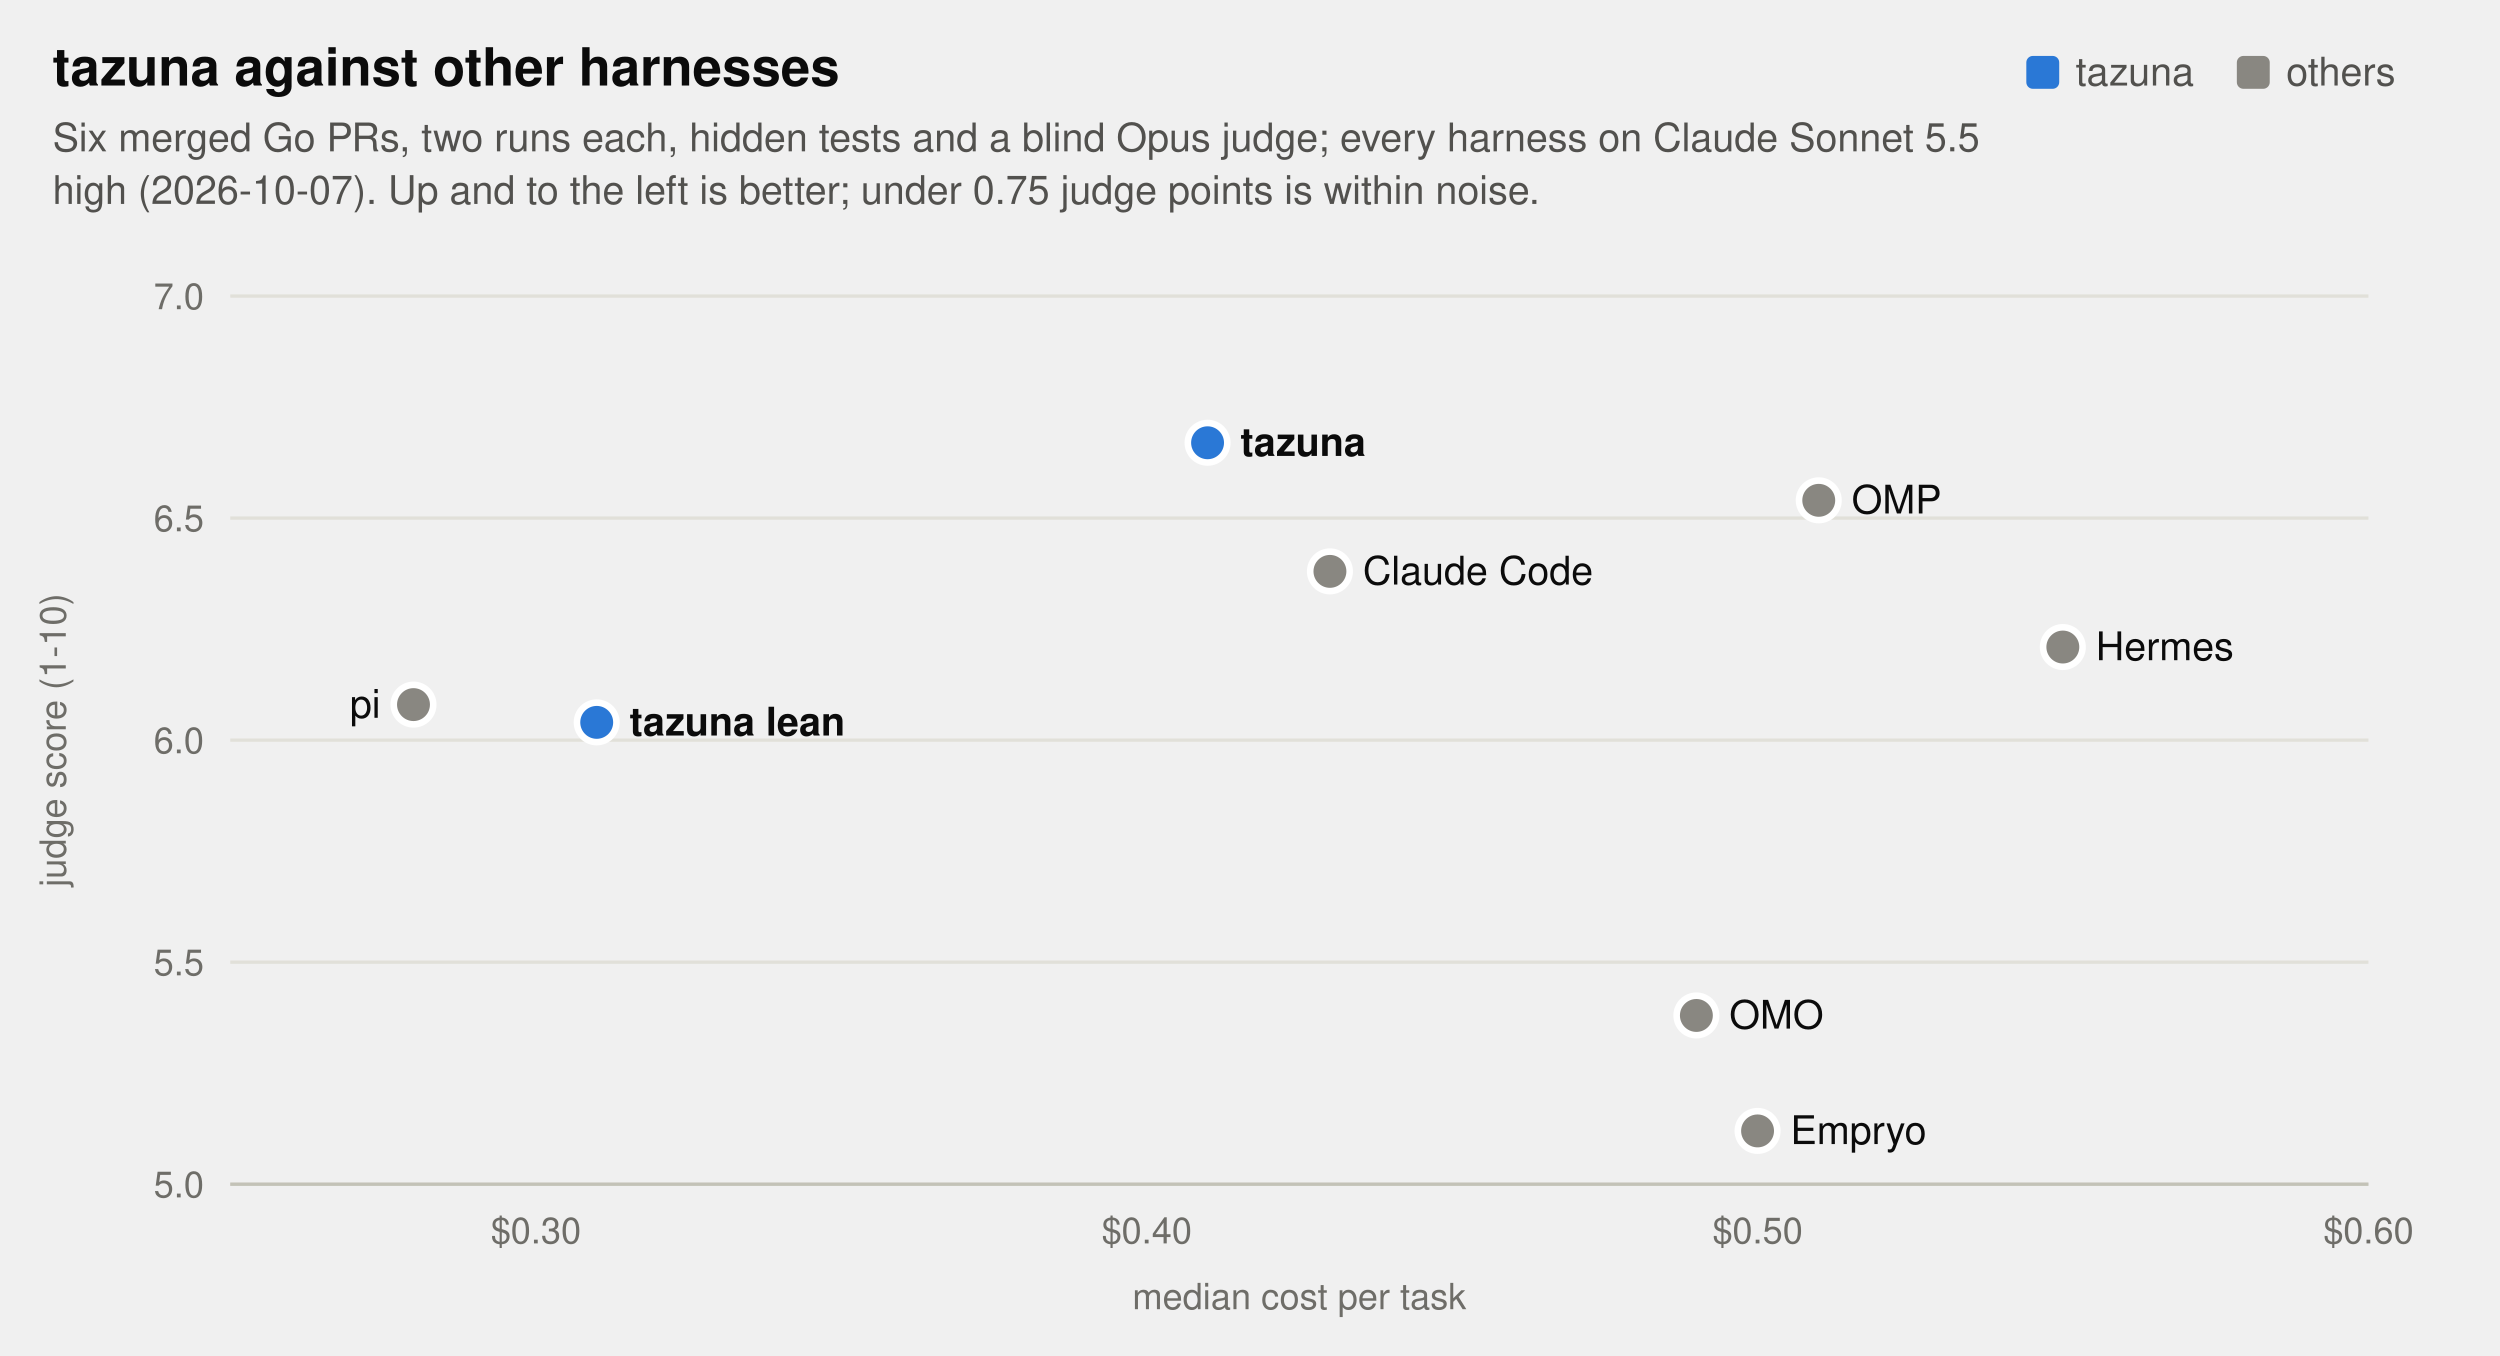
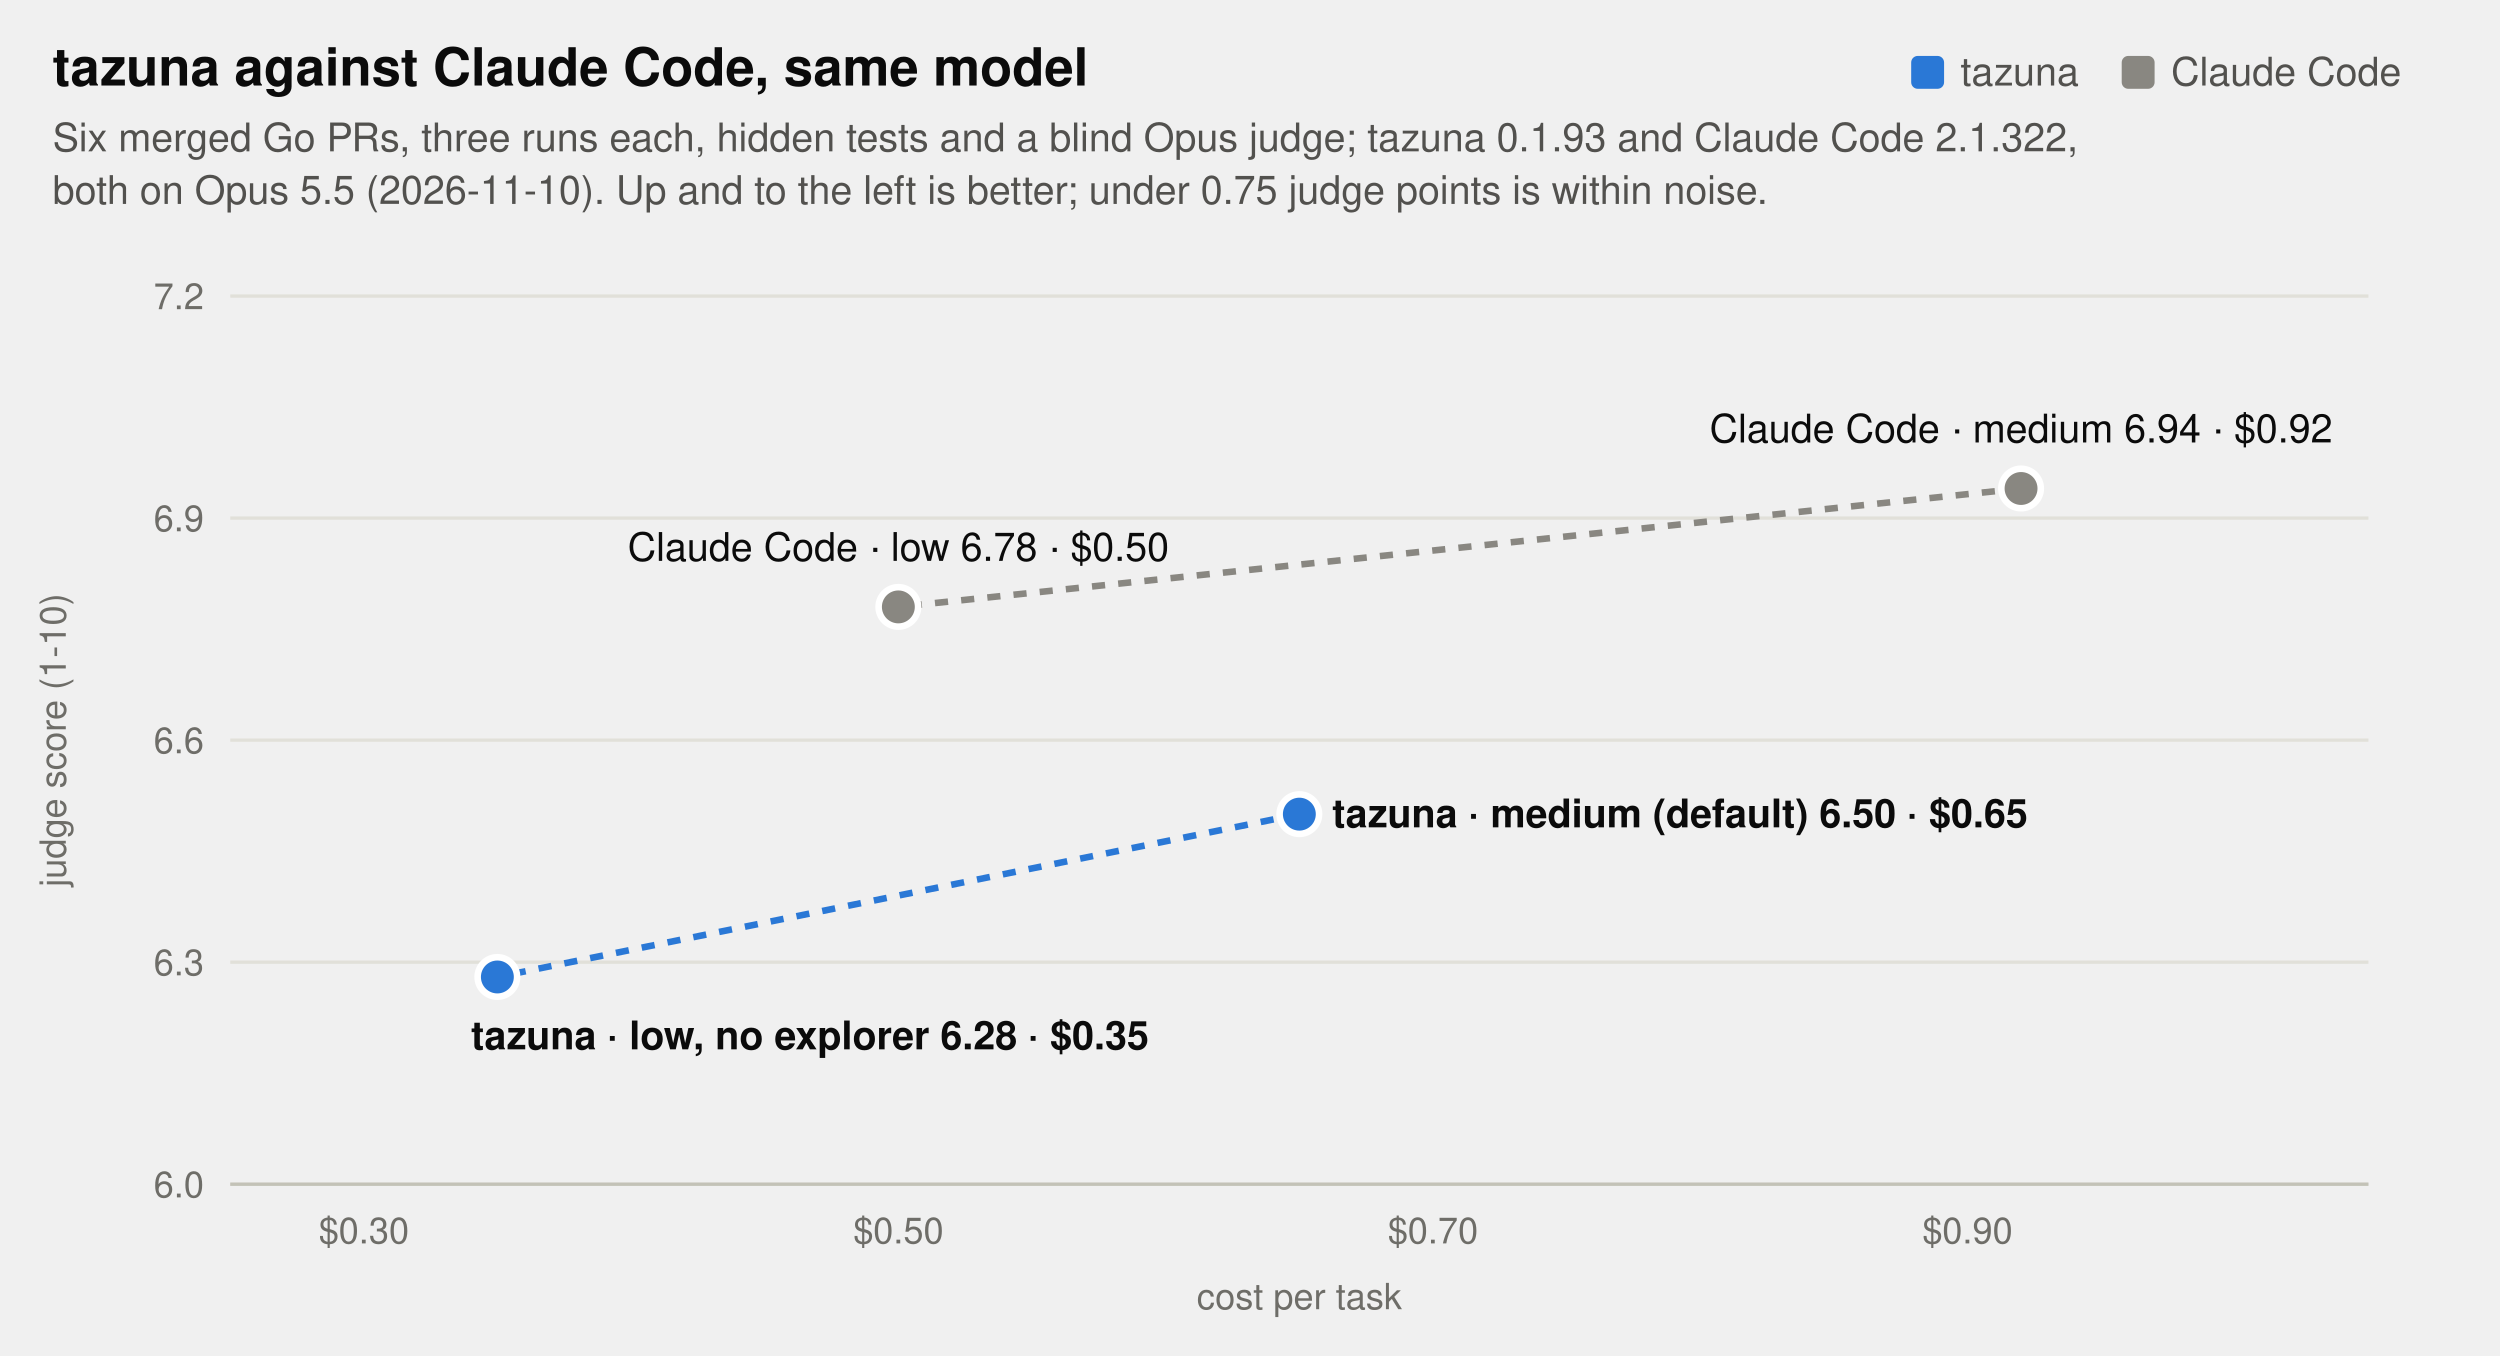
<svg xmlns="http://www.w3.org/2000/svg" viewBox="0 0 760 412" width="760" height="412" font-family="system-ui,-apple-system,'Segoe UI',Helvetica,Arial,sans-serif" role="img" aria-label="harnesses">
-   <text x="16.0" y="26.0" font-size="16" font-weight="600" text-anchor="start" fill="#0b0b0b">tazuna against other harnesses</text>
-   <text x="16.0" y="46.0" font-size="12" font-weight="400" text-anchor="start" fill="#52514e">Six merged Go PRs, two runs each, hidden tests and a blind Opus judge; every harness on Claude Sonnet 5.5</text>
-   <text x="16.0" y="62.0" font-size="12" font-weight="400" text-anchor="start" fill="#52514e">high (2026-10-07). Up and to the left is better; under 0.75 judge points is within noise.</text>
-   <rect x="680" y="17" width="10" height="10" rx="2" fill="#898781" />
-   <text x="695.0" y="26.0" font-size="12" font-weight="400" text-anchor="start" fill="#52514e">others</text>
-   <rect x="616" y="17" width="10" height="10" rx="2" fill="#2a78d6" />
-   <text x="631.0" y="26.0" font-size="12" font-weight="400" text-anchor="start" fill="#52514e">tazuna</text>
+   <text x="16.0" y="26.0" font-size="16" font-weight="600" text-anchor="start" fill="#0b0b0b">tazuna against Claude Code, same model</text>
+   <text x="16.0" y="46.0" font-size="12" font-weight="400" text-anchor="start" fill="#52514e">Six merged Go PRs, three runs each, hidden tests and a blind Opus judge; tazuna 0.1.93 and Claude Code 2.1.322,</text>
+   <text x="16.0" y="62.0" font-size="12" font-weight="400" text-anchor="start" fill="#52514e">both on Opus 5.5 (2026-11-10). Up and to the left is better; under 0.75 judge points is within noise.</text>
+   <rect x="645" y="17" width="10" height="10" rx="2" fill="#898781" />
+   <text x="660.0" y="26.0" font-size="12" font-weight="400" text-anchor="start" fill="#52514e">Claude Code</text>
+   <rect x="581" y="17" width="10" height="10" rx="2" fill="#2a78d6" />
+   <text x="596.0" y="26.0" font-size="12" font-weight="400" text-anchor="start" fill="#52514e">tazuna</text>
  <line x1="70" x2="720" y1="360.0" y2="360.0" stroke="#e1e0d9" stroke-width="1" />
-   <text x="62.0" y="364.0" font-size="11" font-weight="400" text-anchor="end" fill="#6e6d68">5.0</text>
+   <text x="62.0" y="364.0" font-size="11" font-weight="400" text-anchor="end" fill="#6e6d68">6.0</text>
  <line x1="70" x2="720" y1="292.5" y2="292.5" stroke="#e1e0d9" stroke-width="1" />
-   <text x="62.0" y="296.5" font-size="11" font-weight="400" text-anchor="end" fill="#6e6d68">5.5</text>
+   <text x="62.0" y="296.5" font-size="11" font-weight="400" text-anchor="end" fill="#6e6d68">6.3</text>
  <line x1="70" x2="720" y1="225.0" y2="225.0" stroke="#e1e0d9" stroke-width="1" />
-   <text x="62.0" y="229.0" font-size="11" font-weight="400" text-anchor="end" fill="#6e6d68">6.0</text>
+   <text x="62.0" y="229.0" font-size="11" font-weight="400" text-anchor="end" fill="#6e6d68">6.6</text>
  <line x1="70" x2="720" y1="157.5" y2="157.5" stroke="#e1e0d9" stroke-width="1" />
-   <text x="62.0" y="161.5" font-size="11" font-weight="400" text-anchor="end" fill="#6e6d68">6.5</text>
+   <text x="62.0" y="161.5" font-size="11" font-weight="400" text-anchor="end" fill="#6e6d68">6.9</text>
  <line x1="70" x2="720" y1="90.0" y2="90.0" stroke="#e1e0d9" stroke-width="1" />
-   <text x="62.0" y="94.0" font-size="11" font-weight="400" text-anchor="end" fill="#6e6d68">7.0</text>
-   <text x="162.9" y="378.0" font-size="11" font-weight="400" text-anchor="middle" fill="#6e6d68">$0.30</text>
-   <text x="348.6" y="378.0" font-size="11" font-weight="400" text-anchor="middle" fill="#6e6d68">$0.40</text>
-   <text x="534.3" y="378.0" font-size="11" font-weight="400" text-anchor="middle" fill="#6e6d68">$0.50</text>
-   <text x="720.0" y="378.0" font-size="11" font-weight="400" text-anchor="middle" fill="#6e6d68">$0.60</text>
+   <text x="62.0" y="94.0" font-size="11" font-weight="400" text-anchor="end" fill="#6e6d68">7.2</text>
+   <text x="110.6" y="378.0" font-size="11" font-weight="400" text-anchor="middle" fill="#6e6d68">$0.30</text>
+   <text x="273.1" y="378.0" font-size="11" font-weight="400" text-anchor="middle" fill="#6e6d68">$0.50</text>
+   <text x="435.6" y="378.0" font-size="11" font-weight="400" text-anchor="middle" fill="#6e6d68">$0.70</text>
+   <text x="598.1" y="378.0" font-size="11" font-weight="400" text-anchor="middle" fill="#6e6d68">$0.90</text>
  <line x1="70" x2="720" y1="360" y2="360" stroke="#c3c2b7" stroke-width="1" />
-   <text x="395.0" y="398.0" font-size="11" font-weight="400" text-anchor="middle" fill="#6e6d68">median cost per task</text>
+   <text x="395.0" y="398.0" font-size="11" font-weight="400" text-anchor="middle" fill="#6e6d68">cost per task</text>
  <text x="20" y="225.0" font-size="11" fill="#6e6d68" text-anchor="middle" transform="rotate(-90 20 225.0)">judge score (1-10)</text>
-   <circle cx="552.9" cy="152.1" r="6" fill="#898781" stroke="#ffffff" stroke-width="2" />
-   <text x="562.9" y="156.1" font-size="12" font-weight="400" text-anchor="start" fill="#0b0b0b">OMP</text>
-   <circle cx="404.3" cy="173.7" r="6" fill="#898781" stroke="#ffffff" stroke-width="2" />
-   <text x="414.3" y="177.7" font-size="12" font-weight="400" text-anchor="start" fill="#0b0b0b">Claude Code</text>
-   <circle cx="627.1" cy="196.7" r="6" fill="#898781" stroke="#ffffff" stroke-width="2" />
-   <text x="637.1" y="200.7" font-size="12" font-weight="400" text-anchor="start" fill="#0b0b0b">Hermes</text>
-   <circle cx="125.7" cy="214.2" r="6" fill="#898781" stroke="#ffffff" stroke-width="2" />
-   <text x="115.7" y="218.2" font-size="12" font-weight="400" text-anchor="end" fill="#0b0b0b">pi</text>
-   <circle cx="515.7" cy="308.7" r="6" fill="#898781" stroke="#ffffff" stroke-width="2" />
-   <text x="525.7" y="312.7" font-size="12" font-weight="400" text-anchor="start" fill="#0b0b0b">OMO</text>
-   <circle cx="534.3" cy="343.8" r="6" fill="#898781" stroke="#ffffff" stroke-width="2" />
-   <text x="544.3" y="347.8" font-size="12" font-weight="400" text-anchor="start" fill="#0b0b0b">Empryo</text>
-   <circle cx="367.1" cy="134.6" r="6" fill="#2a78d6" stroke="#ffffff" stroke-width="2" />
-   <text x="377.1" y="138.6" font-size="12" font-weight="600" text-anchor="start" fill="#0b0b0b">tazuna</text>
-   <circle cx="181.4" cy="219.6" r="6" fill="#2a78d6" stroke="#ffffff" stroke-width="2" />
-   <text x="191.4" y="223.6" font-size="12" font-weight="600" text-anchor="start" fill="#0b0b0b">tazuna lean</text>
+   <line x1="614.4" y1="148.5" x2="273.1" y2="184.5" stroke="#898781" stroke-width="2" stroke-dasharray="4 4" />
+   <line x1="395.0" y1="247.5" x2="151.2" y2="297.0" stroke="#2a78d6" stroke-width="2" stroke-dasharray="4 4" />
+   <circle cx="614.4" cy="148.5" r="6" fill="#898781" stroke="#ffffff" stroke-width="2" />
+   <text x="614.4" y="134.5" font-size="12" font-weight="400" text-anchor="middle" fill="#0b0b0b">Claude Code · medium  6.94 · $0.92</text>
+   <circle cx="273.1" cy="184.5" r="6" fill="#898781" stroke="#ffffff" stroke-width="2" />
+   <text x="273.1" y="170.5" font-size="12" font-weight="400" text-anchor="middle" fill="#0b0b0b">Claude Code · low  6.78 · $0.50</text>
+   <circle cx="395.0" cy="247.5" r="6" fill="#2a78d6" stroke="#ffffff" stroke-width="2" />
+   <text x="405.0" y="251.5" font-size="12" font-weight="600" text-anchor="start" fill="#0b0b0b">tazuna · medium (default)  6.50 · $0.65</text>
+   <circle cx="151.2" cy="297.0" r="6" fill="#2a78d6" stroke="#ffffff" stroke-width="2" />
+   <text x="143.2" y="319.0" font-size="12" font-weight="600" text-anchor="start" fill="#0b0b0b">tazuna · low, no explorer  6.28 · $0.35</text>
</svg>
